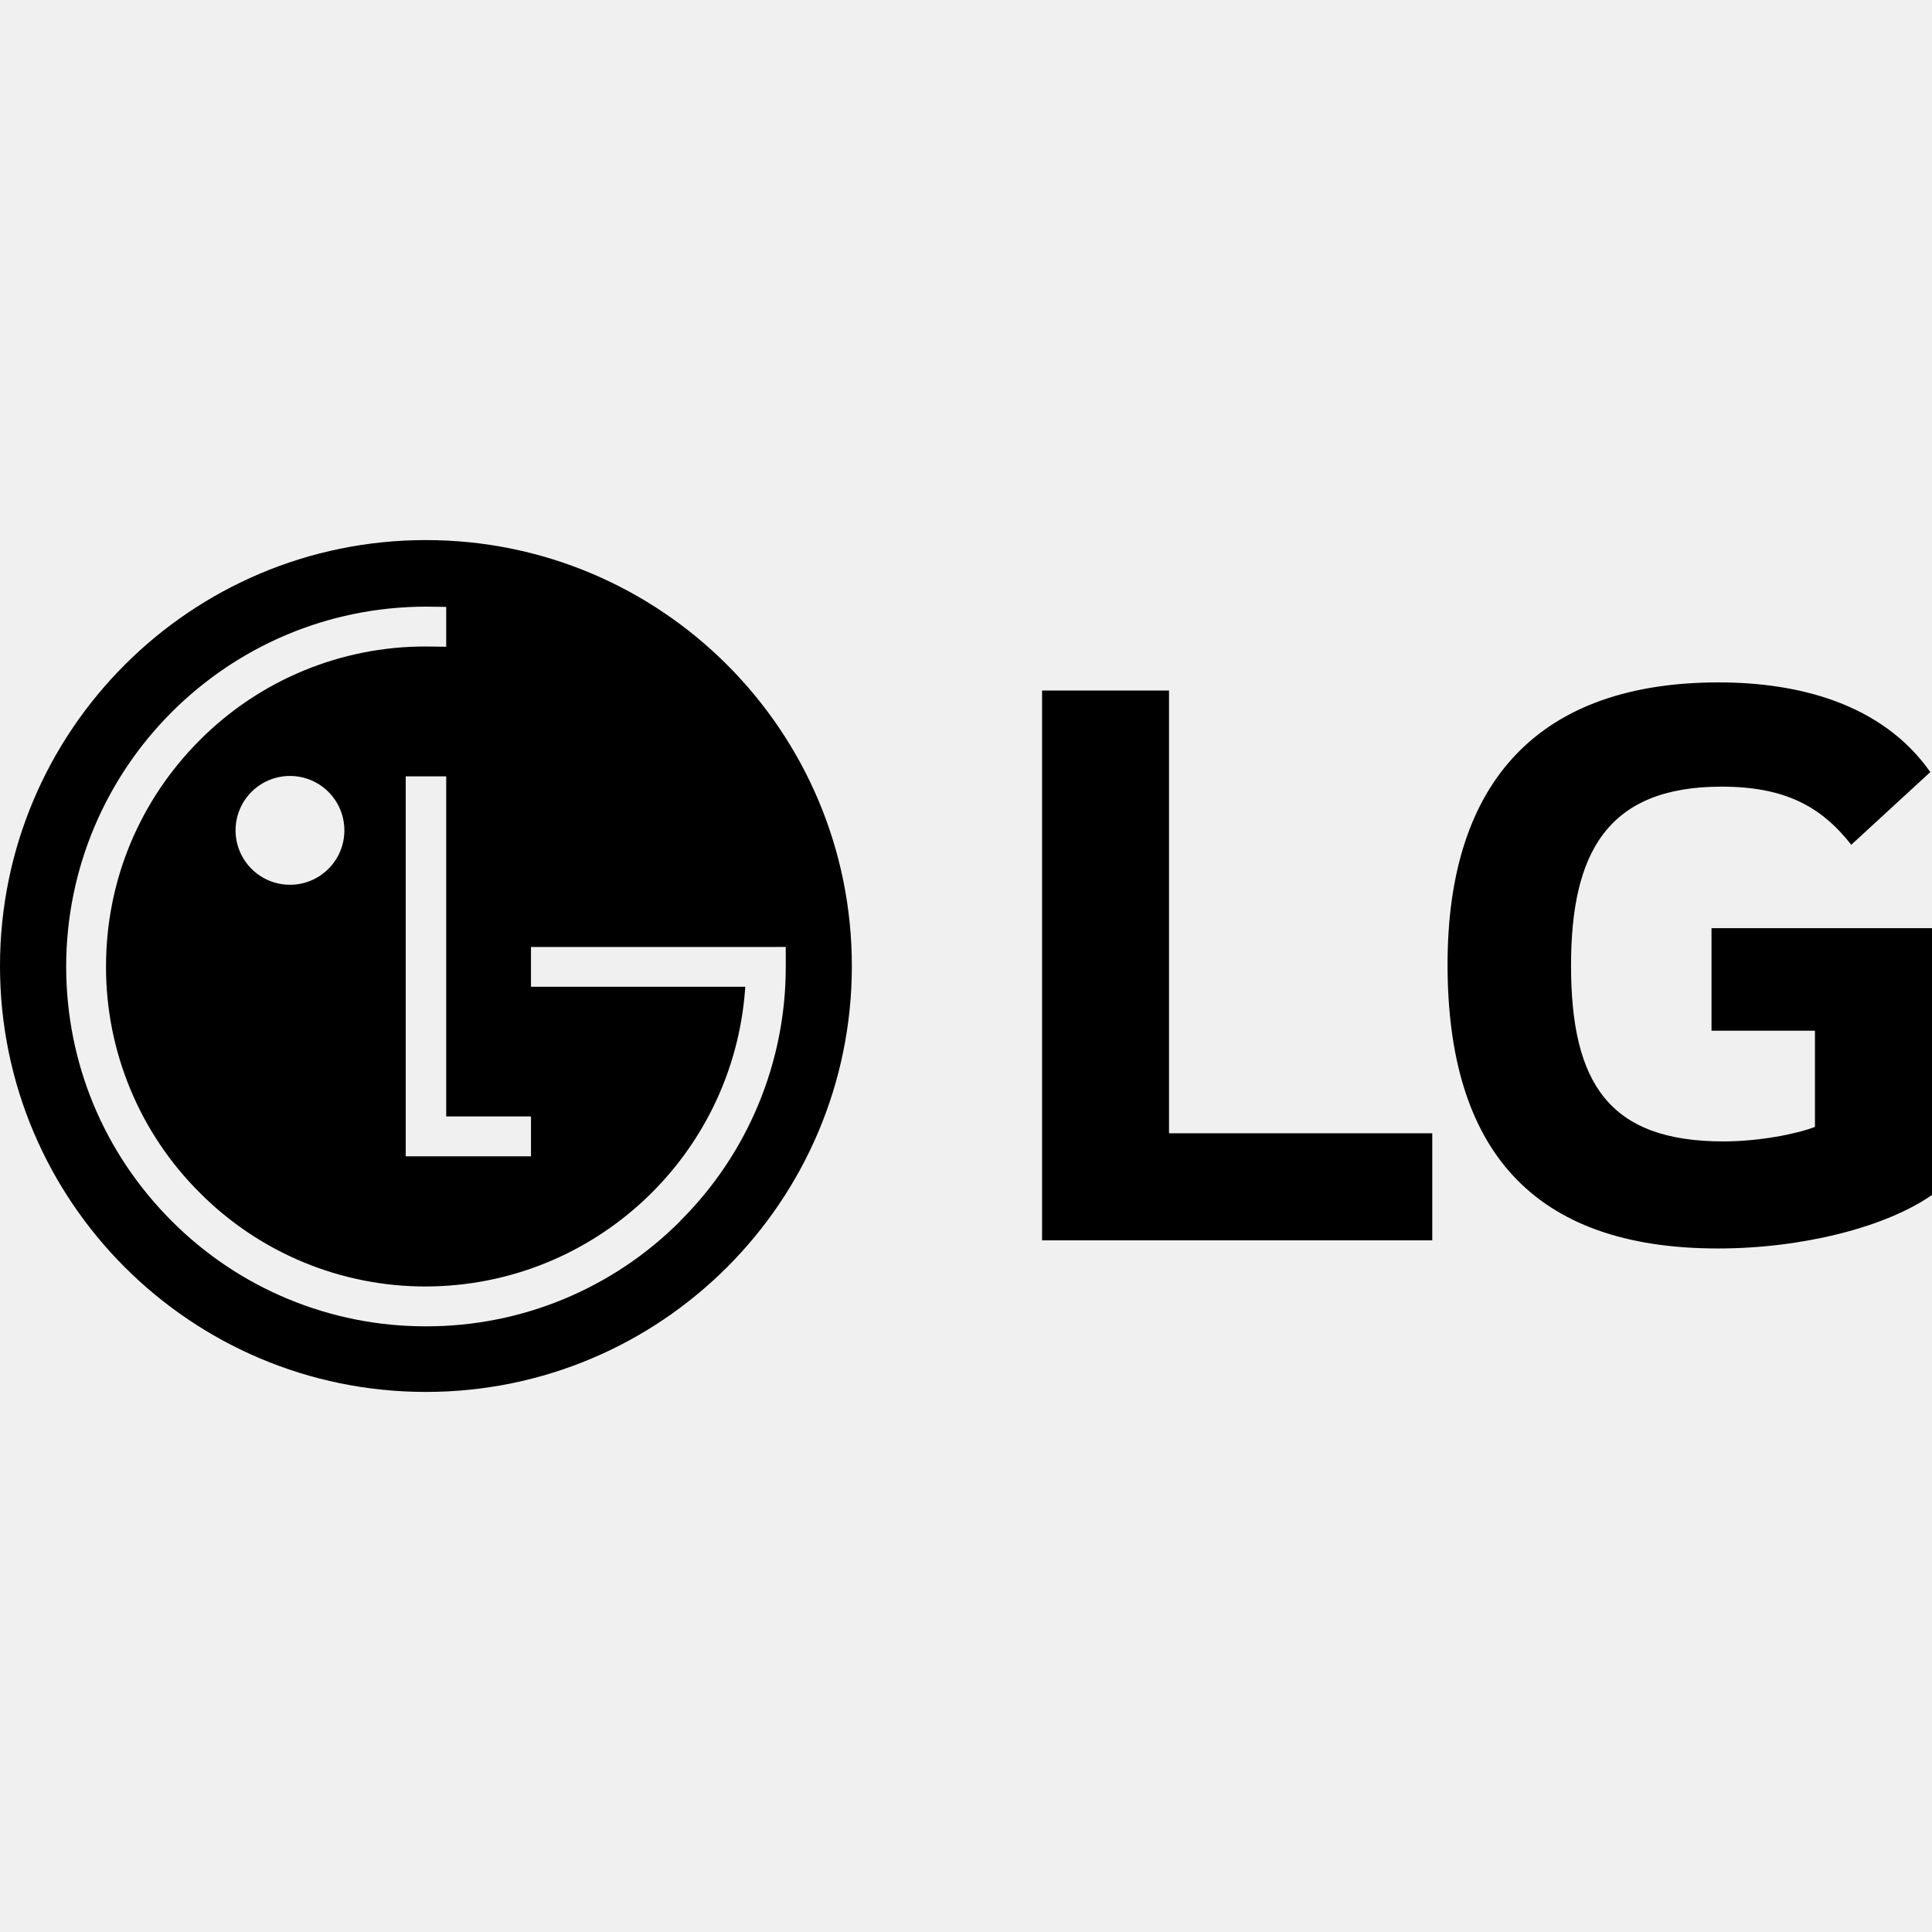
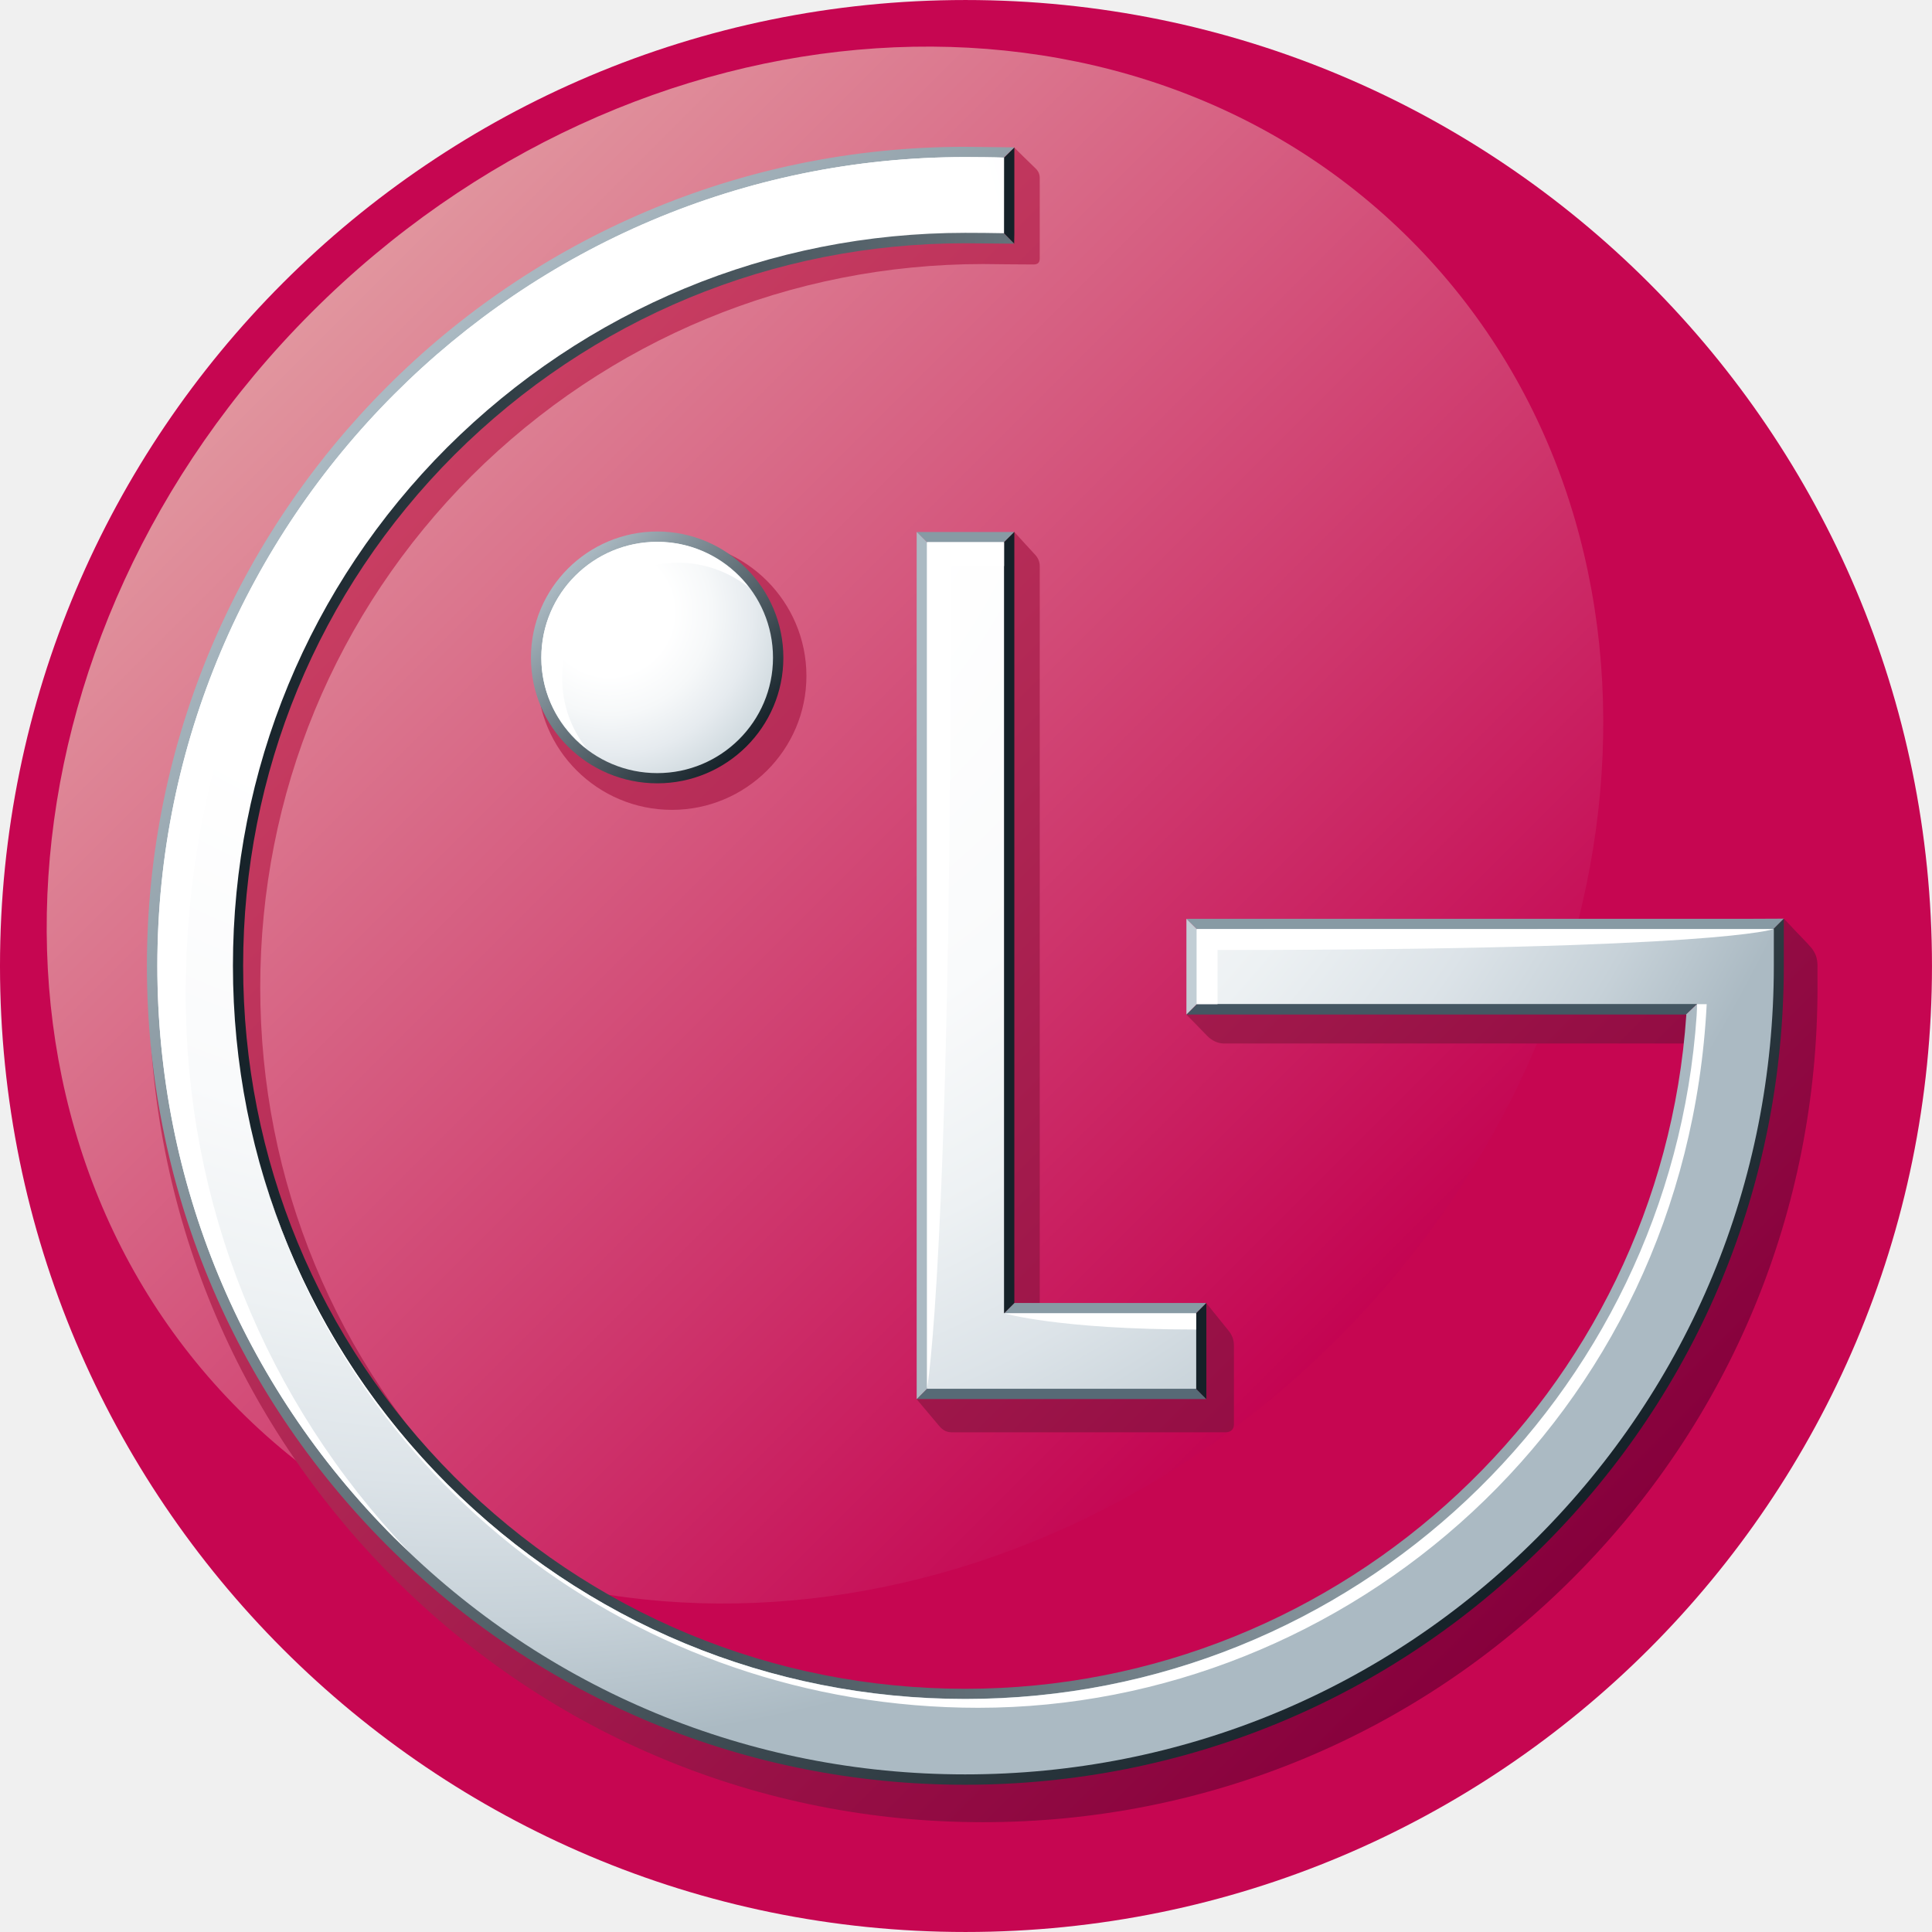
- <svg xmlns="http://www.w3.org/2000/svg" role="img" viewBox="0 0 24 24">
-   <path d="M14.522 14.078h3.27v1.33h-4.847v-6.83h1.577v5.5zm6.74-1.274h1.284v1.195c-.236.09-.698.18-1.137.18-1.42 0-1.893-.721-1.893-2.186 0-1.398.45-2.221 1.869-2.221.791 0 1.24.248 1.612.722l.982-.903c-.6-.855-1.646-1.114-2.629-1.114-2.208 0-3.368 1.205-3.368 3.504 0 2.288 1.047 3.528 3.358 3.528 1.06 0 2.096-.27 2.66-.665V11.53h-2.739v1.274zM5.291 6.709a5.29 5.29 0 1 1 0 10.582 5.291 5.291 0 1 1 0-10.582m3.16 8.457a4.445 4.445 0 0 0 1.31-3.161v-.242l-.22.001H6.596v.494h2.662l-.001.015a3.985 3.985 0 0 1-3.965 3.708 3.95 3.95 0 0 1-2.811-1.165 3.952 3.952 0 0 1-1.164-2.811c0-1.061.414-2.059 1.164-2.81a3.951 3.951 0 0 1 2.81-1.164l.252.003v-.495l-.251-.003a4.475 4.475 0 0 0-4.47 4.469c0 1.194.465 2.316 1.309 3.161a4.444 4.444 0 0 0 3.16 1.31 4.444 4.444 0 0 0 3.162-1.31m-2.91-1.297V9.644H5.04v4.72h1.556v-.495H5.543zm-1.265-3.552a.676.676 0 1 0-.675.674.676.676 0 0 0 .675-.674" />
+ <svg xmlns="http://www.w3.org/2000/svg" id="Layer_1" x="0px" y="0px" viewBox="0 0 64 64" xml:space="preserve" version="1.1" width="64" height="64">
+   <defs id="defs112">
+     <linearGradient id="SVGID_1_" gradientUnits="userSpaceOnUse" x1="311.635" y1="-756.732" x2="311.635" y2="-595.991" gradientTransform="matrix(0.1176191,-0.1176191,0.1176191,0.1176191,77.2472,143.6089)">
+       <stop offset="0" style="stop-color:#E1959E" id="stop12" />
+       <stop offset="1" style="stop-color:#C40452" id="stop14" />
+     </linearGradient>
+     <linearGradient id="SVGID_2_" gradientUnits="userSpaceOnUse" x1="35.043" y1="52.577" x2="165.756" y2="183.29" gradientTransform="matrix(0.1663401,0,0,0.1663401,19.14605,12.20078)">
+       <stop offset="0" style="stop-color:#CC4164" id="stop19" />
+       <stop offset="1" style="stop-color:#86003C" id="stop21" />
+     </linearGradient>
+     <linearGradient id="SVGID_3_" gradientUnits="userSpaceOnUse" x1="62.926" y1="62.964" x2="82.671" y2="82.709" gradientTransform="matrix(0.1663401,0,0,0.1663401,19.14605,12.20078)">
+       <stop offset="0" style="stop-color:#ABBAC3" id="stop38" />
+       <stop offset="1" style="stop-color:#152128" id="stop40" />
+     </linearGradient>
+     <linearGradient id="SVGID_4_" gradientUnits="userSpaceOnUse" x1="34.259" y1="50.392" x2="163.571" y2="179.703" gradientTransform="matrix(0.1663401,0,0,0.1663401,19.14605,12.20078)">
+       <stop offset="0" style="stop-color:#ABBAC3" id="stop51" />
+       <stop offset="1" style="stop-color:#152128" id="stop53" />
+     </linearGradient>
+     <linearGradient id="SVGID_5_" gradientUnits="userSpaceOnUse" x1="188.955" y1="107.001" x2="24.835" y2="107.001" gradientTransform="matrix(0.1663401,0,0,0.1663401,19.14605,12.20078)">
+       <stop offset="0" style="stop-color:#ABBAC3" id="stop58" />
+       <stop offset="1" style="stop-color:#152128" id="stop60" />
+     </linearGradient>
+     <radialGradient id="SVGID_6_" cx="-330.862" cy="-22.138" r="79.418" gradientTransform="matrix(0.332597,0,0,0.3326802,138.0732,25.34336)" gradientUnits="userSpaceOnUse">
+       <stop offset="0.35" style="stop-color:#FFFFFF" id="stop67" />
+       <stop offset="0.572" style="stop-color:#F9FAFB" id="stop69" />
+       <stop offset="0.705" style="stop-color:#EDF1F3" id="stop71" />
+       <stop offset="0.815" style="stop-color:#DCE3E8" id="stop73" />
+       <stop offset="0.912" style="stop-color:#C6D1D8" id="stop75" />
+       <stop offset="1" style="stop-color:#ABBAC3" id="stop77" />
+     </radialGradient>
+     <radialGradient id="SVGID_7_" cx="-323.814" cy="-5.599" r="10.043" gradientTransform="matrix(0.332597,0,0,0.3326802,138.0732,25.34336)" gradientUnits="userSpaceOnUse">
+       <stop offset="0.35" style="stop-color:#FFFFFF" id="stop82" />
+       <stop offset="0.565" style="stop-color:#F6F8F9" id="stop84" />
+       <stop offset="0.788" style="stop-color:#E6EBEF" id="stop86" />
+       <stop offset="1" style="stop-color:#D0DADF" id="stop88" />
+     </radialGradient>
+   </defs>
+   <style type="text/css" id="style2"> .st0{fill:#6D6E71;} .st1{fill:#C60651;} .st2{fill:url(#SVGID_1_);} .st3{fill:url(#SVGID_2_);} .st4{fill:#576A76;} .st5{fill:#879AA4;} .st6{fill:#152128;} .st7{fill:#ABBAC3;} .st8{fill:url(#SVGID_3_);} .st9{fill:#445662;} .st10{fill:url(#SVGID_4_);} .st11{fill:url(#SVGID_5_);} .st12{fill:#C2CED5;} .st13{fill:url(#SVGID_6_);} .st14{fill:url(#SVGID_7_);} .st15{fill:#FFFFFF;} </style>
+   <g id="g1003" transform="matrix(1.797832,0,0,1.797832,-34.42136,-21.93495)">
+     <path style="fill:#c60651;stroke-width:0.166" id="path10" d="m 19.146,30.001 c 0,-9.832 7.971,-17.8 17.79,-17.8 9.837,0 17.808,7.968 17.808,17.8 0,9.831 -7.971,17.798 -17.808,17.798 -9.819,0 -17.79,-7.968 -17.79,-17.798 z" class="st1" />
+     <path style="fill:url(#SVGID_1_);stroke-width:0.166" id="path17" d="m 23.562,38.19 c -5.22,-5.221 -4.621,-14.285 1.327,-20.235 5.96,-5.962 15.022,-6.562 20.244,-1.339 5.22,5.221 4.621,14.285 -1.339,20.247 -5.95,5.952 -15.011,6.547 -20.232,1.327 z" class="st2" />
+     <path style="fill:url(#SVGID_2_);stroke-width:0.166" id="path24" d="m 38.207,22.409 c -0.06,-0.063 -0.371,-0.406 -0.371,-0.406 l -1.607,0.181 -0.195,15.796 c 0,0 0.361,0.426 0.418,0.496 0.057,0.067 0.125,0.116 0.23,0.116 0.103,0 4.944,0 5.042,0 0.095,0 0.158,-0.05 0.158,-0.146 0,-0.096 0,-1.321 0,-1.445 0,-0.125 -0.038,-0.208 -0.105,-0.289 -0.07,-0.085 -0.404,-0.501 -0.404,-0.501 l -3.069,0.336 c 0,0 0,-13.805 0,-13.903 0.003,-0.098 -0.035,-0.17 -0.096,-0.235 z m -9.16,2.247 c 0,1.361 1.113,2.467 2.48,2.467 1.366,0 2.478,-1.108 2.478,-2.467 0,-1.367 -1.111,-2.48 -2.478,-2.48 -1.367,0 -2.48,1.111 -2.48,2.48 z M 52.472,29.608 C 52.394,29.53 52.017,29.129 52.017,29.129 l -0.291,0.261 H 41.254 l -0.248,1.505 c 0,0 0.309,0.313 0.384,0.393 0.077,0.08 0.19,0.14 0.306,0.14 1.239,0 8.275,0 8.854,0 -0.541,6.91 -6.346,12.301 -13.287,12.301 -3.555,0 -6.901,-1.389 -9.426,-3.909 -2.51,-2.515 -3.896,-5.863 -3.896,-9.426 0,-3.565 1.384,-6.911 3.896,-9.426 2.528,-2.517 5.877,-3.902 9.426,-3.902 0,0 0.85,0.01 0.933,0.008 0.083,-0.003 0.108,-0.045 0.108,-0.113 0,-0.07 0,-1.409 0,-1.477 0,-0.07 -0.023,-0.13 -0.08,-0.183 -0.058,-0.053 -0.389,-0.381 -0.389,-0.381 l -0.577,0.095 c -8.472,0 -15.365,6.898 -15.365,15.38 0,4.105 1.599,7.966 4.499,10.875 2.901,2.908 6.758,4.506 10.864,4.506 4.115,0 7.981,-1.599 10.88,-4.506 2.901,-2.908 4.499,-6.77 4.499,-10.875 0,0 0,-0.226 0,-0.373 0.003,-0.173 -0.04,-0.289 -0.165,-0.413 z" class="st3" />
+     <polygon transform="matrix(0.1663401,0,0,0.1663401,19.14605,12.20078)" style="fill:#576a76" id="polygon26" points="131.55,152.88 103.63,152.88 101.55,154.98 133.63,154.98 " class="st4" />
+     <path style="fill:#879aa4;stroke-width:0.166" id="path28" d="m 41.028,36.558 0.346,-0.349 c -0.002,0 -3.199,0 -3.538,0 v 0 l -0.348,0.349 z" class="st5" />
+     <polygon transform="matrix(0.1663401,0,0,0.1663401,19.14605,12.20078)" style="fill:#879aa4" id="polygon30" points="101.55,58.93 103.63,61.01 110.27,61.01 112.36,58.93 " class="st5" />
+     <path style="fill:#152128;stroke-width:0.166" id="path32" d="m 37.488,36.558 0.348,-0.349 c 0,-0.373 0,-14.207 0,-14.207 v 0 l -0.348,0.348 z" class="st6" />
+     <polygon transform="matrix(0.1663401,0,0,0.1663401,19.14605,12.20078)" style="fill:#152128" id="polygon34" points="133.63,154.98 133.63,144.34 131.55,146.43 131.55,152.88 " class="st6" />
+     <polygon transform="matrix(0.1663401,0,0,0.1663401,19.14605,12.20078)" style="fill:#abbac3" id="polygon36" points="103.63,152.88 103.63,61.01 101.55,58.93 101.54,58.93 101.54,154.98 101.55,154.98 " class="st7" />
+     <path style="fill:url(#SVGID_3_);stroke-width:0.166" id="path43" d="m 28.929,24.319 c 0,1.277 1.043,2.315 2.327,2.315 1.282,0 2.324,-1.038 2.324,-2.315 0,-1.282 -1.041,-2.325 -2.324,-2.325 -1.284,0.002 -2.327,1.045 -2.327,2.325 z m 4.303,0 c 0,1.086 -0.885,1.968 -1.974,1.968 -1.091,0 -1.979,-0.883 -1.979,-1.968 0,-1.09 0.888,-1.978 1.979,-1.978 1.09,0 1.974,0.89 1.974,1.978 z" class="st8" />
+     <path style="fill:#445662;stroke-width:0.166" id="path45" d="m 41.356,30.545 -0.348,0.349 c 0.005,0 8.753,0 9.204,0 l 0.366,-0.349 z" class="st9" />
+     <polygon transform="matrix(0.1663401,0,0,0.1663401,19.14605,12.20078)" style="fill:#152128" id="polygon47" points="112.34,27 112.36,25.85 112.36,16.33 110.27,18.4 110.27,24.89 " class="st6" />
+     <polygon transform="matrix(0.1663401,0,0,0.1663401,19.14605,12.20078)" style="fill:#879aa4" id="polygon49" points="133.52,103.86 195.52,103.86 197.61,101.76 192.94,101.78 131.42,101.78 " class="st5" />
+     <path style="fill:url(#SVGID_4_);stroke-width:0.166" id="path56" d="m 51.669,29.996 c 0,3.934 -1.532,7.635 -4.315,10.423 -2.78,2.785 -6.482,4.318 -10.428,4.318 -3.936,0 -7.632,-1.534 -10.411,-4.318 -2.781,-2.788 -4.313,-6.489 -4.313,-10.423 0,-8.129 6.605,-14.743 14.724,-14.743 l 0.561,0.007 0.348,-0.344 -0.91,-0.01 c -8.312,0 -15.072,6.77 -15.072,15.09 0,4.027 1.569,7.815 4.413,10.669 2.846,2.849 6.632,4.421 10.659,4.421 4.039,0 7.83,-1.57 10.676,-4.421 2.846,-2.851 4.413,-6.642 4.413,-10.669 v -0.868 l -0.348,0.349 v 0.519 z" class="st10" />
+     <path style="fill:url(#SVGID_5_);stroke-width:0.166" id="path63" d="m 36.931,16.336 c -3.64,0 -7.069,1.421 -9.659,3.999 -2.575,2.577 -3.995,6.008 -3.995,9.663 0,3.651 1.421,7.083 3.995,9.659 2.587,2.585 6.018,4.009 9.659,4.009 7.161,0 13.151,-5.597 13.633,-12.74 l 0.012,-0.379 -0.366,0.349 c 0.002,0 0.008,0 0.008,0 v 0 c -0.472,6.966 -6.306,12.422 -13.287,12.422 -3.55,0 -6.891,-1.387 -9.413,-3.906 -2.508,-2.512 -3.892,-5.855 -3.892,-9.413 0,-3.56 1.382,-6.905 3.892,-9.417 2.523,-2.515 5.867,-3.899 9.413,-3.899 l 0.9,0.008 -0.343,-0.351 z" class="st11" />
+     <polygon transform="matrix(0.1663401,0,0,0.1663401,19.14605,12.20078)" style="fill:#c2ced5" id="polygon65" points="131.42,101.78 131.42,112.38 133.52,110.28 133.52,103.86 " class="st12" />
+     <path style="fill:url(#SVGID_6_);stroke-width:0.166" id="path80" d="m 36.228,22.191 v 15.599 h 4.959 V 36.398 H 37.646 V 22.191 Z m 1.419,-7.086 c -0.186,-0.007 -0.539,-0.01 -0.719,-0.01 -8.201,0 -14.882,6.684 -14.882,14.901 0,3.984 1.55,7.718 4.36,10.534 2.809,2.816 6.554,4.365 10.523,4.365 3.986,0 7.73,-1.549 10.543,-4.365 2.809,-2.816 4.358,-6.55 4.358,-10.534 v -0.679 l -0.587,0.002 H 41.198 v 1.382 h 9.217 c 0,0.032 -0.003,0.178 -0.007,0.208 -0.476,7.02 -6.331,12.595 -13.475,12.595 -3.598,0 -6.99,-1.406 -9.548,-3.961 -2.543,-2.547 -3.947,-5.938 -3.947,-9.548 0,-3.613 1.404,-7.005 3.947,-9.55 2.557,-2.547 5.948,-3.954 9.546,-3.954 0.158,0 0.546,0.002 0.715,0.007 z" class="st13" />
+     <path style="fill:url(#SVGID_7_);stroke-width:0.166" id="path91" d="m 31.257,26.446 c 1.173,0 2.132,-0.95 2.132,-2.126 0,-1.186 -0.96,-2.136 -2.132,-2.136 -1.176,0 -2.137,0.95 -2.137,2.136 0,1.176 0.96,2.126 2.137,2.126 z" class="st14" />
+     <path style="fill:#ffffff;stroke-width:0.166" id="path93" d="m 31.642,22.569 c 0.489,0 0.938,0.173 1.301,0.454 -0.391,-0.507 -1,-0.838 -1.685,-0.838 -1.176,0 -2.137,0.95 -2.137,2.136 0,0.682 0.328,1.281 0.83,1.67 -0.276,-0.356 -0.446,-0.8 -0.446,-1.286 0,-1.186 0.961,-2.136 2.137,-2.136 z" class="st15" />
+     <path style="fill:#ffffff;stroke-width:0.166" id="path95" d="m 37.646,15.105 c -0.186,-0.007 -0.539,-0.01 -0.719,-0.01 -8.201,0 -14.882,6.684 -14.882,14.901 0,3.984 1.55,7.718 4.36,10.534 0.09,0.09 0.185,0.175 0.276,0.264 C 24.03,38.01 22.568,34.384 22.568,30.518 22.566,22.324 28.371,15.513 37.646,15.105 Z" class="st15" />
+     <path style="fill:#ffffff;stroke-width:0.166" id="path97" d="m 37.648,36.4 c 0,0 1.02,0.298 3.538,0.298 v -0.298 z" class="st15" />
+     <path style="fill:#ffffff;stroke-width:0.166" id="path99" d="m 37.646,22.632 v -0.441 h -1.419 v 15.599 c 0,0 0.439,-2.377 0.439,-15.159 z" class="st15" />
+     <path style="fill:#ffffff;stroke-width:0.166" id="path101" d="m 51.827,29.319 -10.631,0.002 v 1.382 h 0.384 v -0.998 c 9.265,0 10.247,-0.386 10.247,-0.386 z" class="st15" />
+     <path style="fill:#ffffff;stroke-width:0.166" id="path103" d="m 50.415,30.703 c 0,0.032 -0.003,0.178 -0.007,0.208 -0.476,7.02 -6.331,12.595 -13.475,12.595 -3.598,0 -6.99,-1.406 -9.548,-3.961 -1.663,-1.665 -2.838,-3.693 -3.453,-5.907 1.597,5.817 6.916,10.03 13.239,10.03 6.785,0 13.033,-5.315 13.422,-12.965 h -0.178 z" class="st15" />
+   </g>
</svg>
